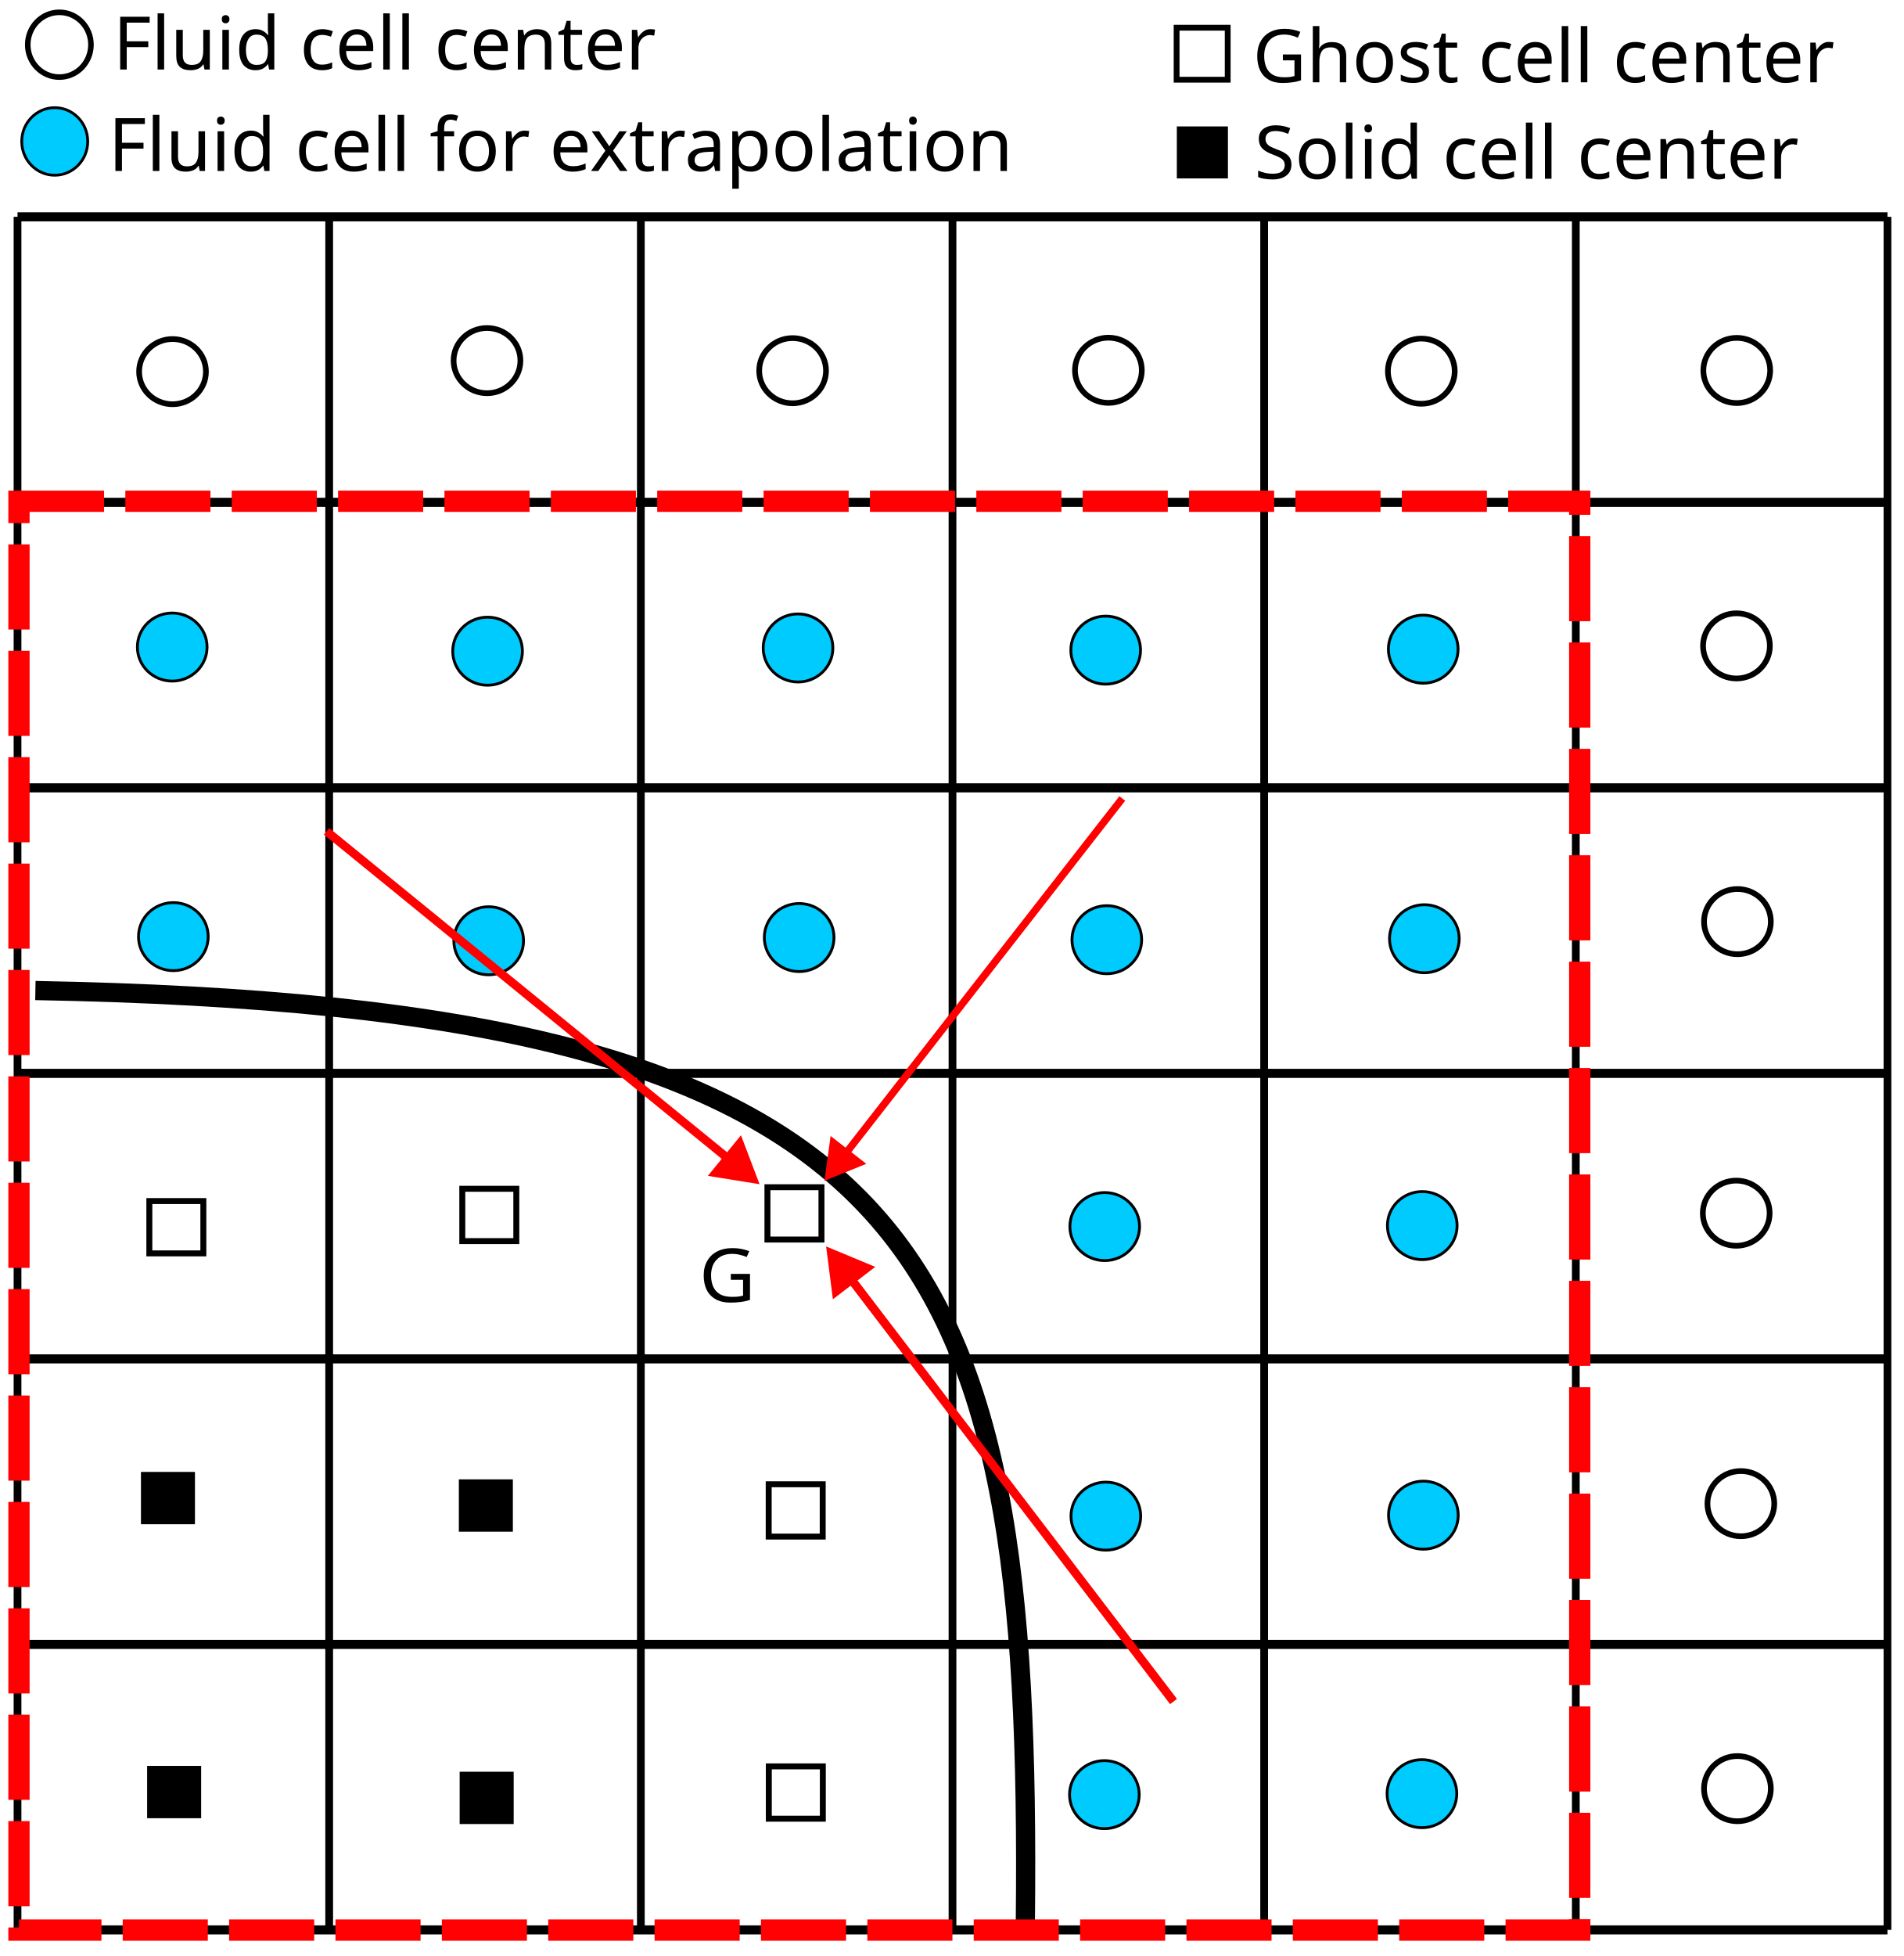
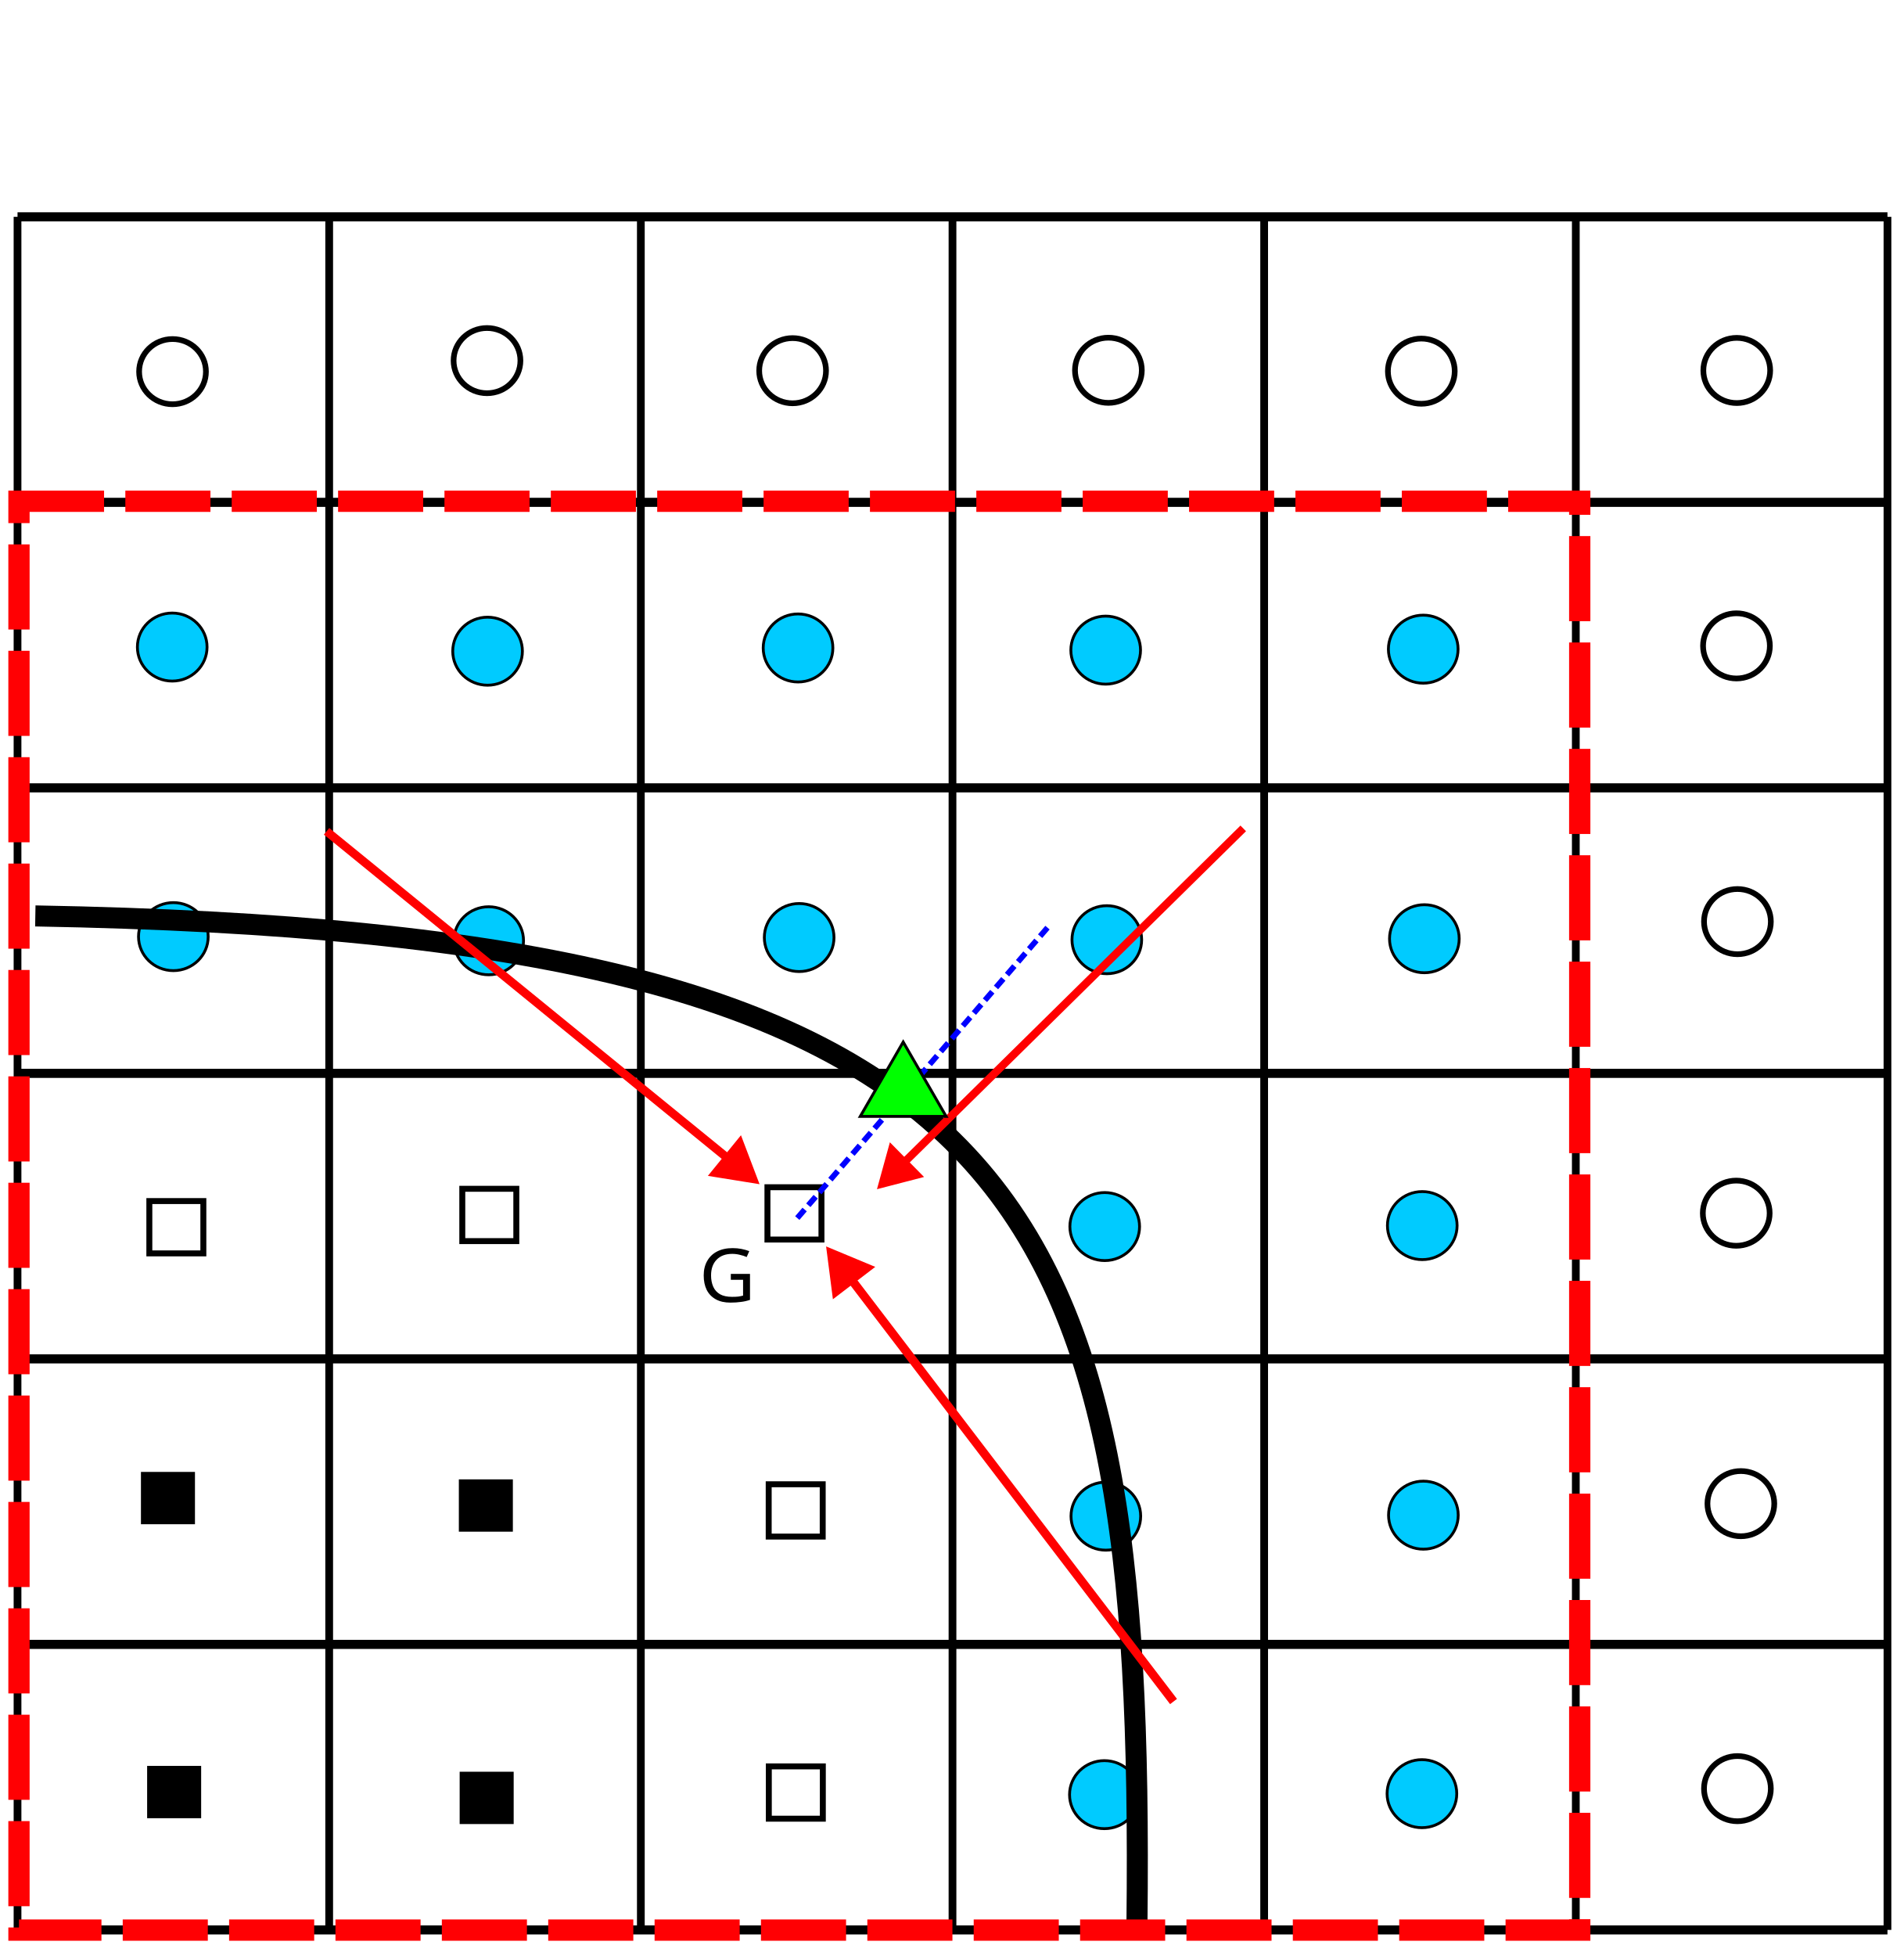
<svg xmlns="http://www.w3.org/2000/svg" width="218mm" height="224mm" viewBox="0 0 218 224" version="1.1" id="svg1">
  <defs id="defs1">
    <rect x="554.725" y="-99.47" width="180.246" height="100.393" id="rect1" />
    <marker style="overflow:visible" id="Triangle" refX="0" refY="0" orient="auto-start-reverse" markerWidth="1" markerHeight="1" viewBox="0 0 1 1" preserveAspectRatio="xMidYMid">
      <path transform="scale(0.5)" style="fill:context-stroke;fill-rule:evenodd;stroke:context-stroke;stroke-width:1pt" d="M 5.77,0 -2.88,5 V -5 Z" id="path135" />
    </marker>
    <marker style="overflow:visible" id="Triangle-1" refX="0" refY="0" orient="auto-start-reverse" markerWidth="1" markerHeight="1" viewBox="0 0 1 1" preserveAspectRatio="xMidYMid">
      <path transform="scale(0.5)" style="fill:context-stroke;fill-rule:evenodd;stroke:context-stroke;stroke-width:1pt" d="M 5.77,0 -2.88,5 V -5 Z" id="path135-0" />
    </marker>
    <marker style="overflow:visible" id="Triangle-8" refX="0" refY="0" orient="auto-start-reverse" markerWidth="1" markerHeight="1" viewBox="0 0 1 1" preserveAspectRatio="xMidYMid">
      <path transform="scale(0.5)" style="fill:context-stroke;fill-rule:evenodd;stroke:context-stroke;stroke-width:1pt" d="M 5.77,0 -2.88,5 V -5 Z" id="path135-5" />
    </marker>
  </defs>
  <g id="layer1">
    <ellipse style="fill:none;stroke:#000000;stroke-width:0.651;stroke-dasharray:none;stroke-opacity:1;paint-order:stroke fill markers" id="path2" cx="19.761" cy="42.56" rx="3.827" ry="3.732" />
    <ellipse style="fill:#00cbff;fill-opacity:1;stroke:#000000;stroke-width:0.651;stroke-dasharray:none;stroke-opacity:1;paint-order:stroke fill markers" id="path2-61" cx="19.727" cy="74.101" rx="3.827" ry="3.732" />
    <ellipse style="fill:#00cbff;fill-opacity:1;stroke:#000000;stroke-width:0.651;stroke-dasharray:none;stroke-opacity:1;paint-order:stroke fill markers" id="path2-61-5" cx="55.847" cy="74.575" rx="3.827" ry="3.732" />
    <ellipse style="fill:#00cbff;fill-opacity:1;stroke:#000000;stroke-width:0.651;stroke-dasharray:none;stroke-opacity:1;paint-order:stroke fill markers" id="path2-61-2" cx="91.408" cy="74.205" rx="3.827" ry="3.732" />
    <ellipse style="fill:#00cbff;fill-opacity:1;stroke:#000000;stroke-width:0.651;stroke-dasharray:none;stroke-opacity:1;paint-order:stroke fill markers" id="path2-61-6" cx="163.019" cy="74.342" rx="3.827" ry="3.732" />
    <ellipse style="fill:#00cbff;fill-opacity:1;stroke:#000000;stroke-width:0.651;stroke-dasharray:none;stroke-opacity:1;paint-order:stroke fill markers" id="path2-61-7" cx="126.647" cy="74.453" rx="3.827" ry="3.732" />
    <ellipse style="fill:#00cbff;fill-opacity:1;stroke:#000000;stroke-width:0.651;stroke-dasharray:none;stroke-opacity:1;paint-order:stroke fill markers" id="path2-61-61" cx="19.856" cy="107.262" rx="3.827" ry="3.732" />
    <ellipse style="fill:#00cbff;fill-opacity:1;stroke:#000000;stroke-width:0.651;stroke-dasharray:none;stroke-opacity:1;paint-order:stroke fill markers" id="path2-61-5-8" cx="55.975" cy="107.736" rx="3.827" ry="3.732" />
    <ellipse style="fill:#00cbff;fill-opacity:1;stroke:#000000;stroke-width:0.651;stroke-dasharray:none;stroke-opacity:1;paint-order:stroke fill markers" id="path2-61-2-7" cx="91.537" cy="107.366" rx="3.827" ry="3.732" />
    <ellipse style="fill:#00cbff;fill-opacity:1;stroke:#000000;stroke-width:0.651;stroke-dasharray:none;stroke-opacity:1;paint-order:stroke fill markers" id="path2-61-6-9" cx="163.148" cy="107.503" rx="3.827" ry="3.732" />
    <ellipse style="fill:#00cbff;fill-opacity:1;stroke:#000000;stroke-width:0.651;stroke-dasharray:none;stroke-opacity:1;paint-order:stroke fill markers" id="path2-61-7-2" cx="126.776" cy="107.615" rx="3.827" ry="3.732" />
    <ellipse style="fill:#00cbff;fill-opacity:1;stroke:#000000;stroke-width:0.651;stroke-dasharray:none;stroke-opacity:1;paint-order:stroke fill markers" id="path2-61-6-7" cx="162.908" cy="140.355" rx="3.827" ry="3.732" />
    <ellipse style="fill:#00cbff;fill-opacity:1;stroke:#000000;stroke-width:0.651;stroke-dasharray:none;stroke-opacity:1;paint-order:stroke fill markers" id="path2-61-7-5" cx="126.536" cy="140.466" rx="3.827" ry="3.732" />
    <ellipse style="fill:#00cbff;fill-opacity:1;stroke:#000000;stroke-width:0.651;stroke-dasharray:none;stroke-opacity:1;paint-order:stroke fill markers" id="path2-61-6-9-9" cx="163.036" cy="173.516" rx="3.827" ry="3.732" />
    <ellipse style="fill:#00cbff;fill-opacity:1;stroke:#000000;stroke-width:0.651;stroke-dasharray:none;stroke-opacity:1;paint-order:stroke fill markers" id="path2-61-7-2-2" cx="126.665" cy="173.628" rx="3.827" ry="3.732" />
    <ellipse style="fill:#00cbff;fill-opacity:1;stroke:#000000;stroke-width:0.651;stroke-dasharray:none;stroke-opacity:1;paint-order:stroke fill markers" id="path2-61-6-9-9-7" cx="162.869" cy="205.41" rx="3.827" ry="3.732" />
    <ellipse style="fill:#00cbff;fill-opacity:1;stroke:#000000;stroke-width:0.651;stroke-dasharray:none;stroke-opacity:1;paint-order:stroke fill markers" id="path2-61-7-2-2-3" cx="126.497" cy="205.522" rx="3.827" ry="3.732" />
    <ellipse style="fill:none;stroke:#000000;stroke-width:0.651;stroke-dasharray:none;stroke-opacity:1;paint-order:stroke fill markers" id="path2-0" cx="55.782" cy="41.298" rx="3.827" ry="3.732" />
    <ellipse style="fill:none;stroke:#000000;stroke-width:0.651;stroke-dasharray:none;stroke-opacity:1;paint-order:stroke fill markers" id="path2-0-1" cx="90.786" cy="42.452" rx="3.827" ry="3.732" />
    <ellipse style="fill:none;stroke:#000000;stroke-width:0.651;stroke-dasharray:none;stroke-opacity:1;paint-order:stroke fill markers" id="path2-0-5" cx="126.957" cy="42.404" rx="3.827" ry="3.732" />
    <ellipse style="fill:none;stroke:#000000;stroke-width:0.651;stroke-dasharray:none;stroke-opacity:1;paint-order:stroke fill markers" id="path2-0-8" cx="162.799" cy="42.506" rx="3.827" ry="3.732" />
    <ellipse style="fill:none;stroke:#000000;stroke-width:0.651;stroke-dasharray:none;stroke-opacity:1;paint-order:stroke fill markers" id="path2-0-3" cx="198.93" cy="42.425" rx="3.827" ry="3.732" />
    <ellipse style="fill:none;stroke:#000000;stroke-width:0.651;stroke-dasharray:none;stroke-opacity:1;paint-order:stroke fill markers" id="path2-61-30-86" cx="198.896" cy="73.966" rx="3.827" ry="3.732" />
    <ellipse style="fill:none;stroke:#000000;stroke-width:0.651;stroke-dasharray:none;stroke-opacity:1;paint-order:stroke fill markers" id="path2-61-3-4-0" cx="198.871" cy="138.933" rx="3.827" ry="3.732" />
    <ellipse style="fill:none;stroke:#000000;stroke-width:0.651;stroke-dasharray:none;stroke-opacity:1;paint-order:stroke fill markers" id="path2-4-4-4" cx="199.4" cy="172.197" rx="3.827" ry="3.732" />
    <ellipse style="fill:none;stroke:#000000;stroke-width:0.651;stroke-dasharray:none;stroke-opacity:1;paint-order:stroke fill markers" id="path2-4-8-4-88" cx="199.006" cy="204.835" rx="3.827" ry="3.732" />
    <ellipse style="fill:none;stroke:#000000;stroke-width:0.651;stroke-dasharray:none;stroke-opacity:1;paint-order:stroke fill markers" id="path2-4-1-4-8" cx="199.007" cy="105.543" rx="3.827" ry="3.732" />
    <rect style="fill:none;fill-opacity:1;stroke:#000000;stroke-width:0.681;stroke-dasharray:none;stroke-opacity:1;paint-order:stroke fill markers" id="rect4" width="6.187" height="5.991" x="87.904" y="135.961" />
    <rect style="fill:#000000;fill-opacity:1;stroke:none;stroke-width:1.098;stroke-dasharray:none;stroke-opacity:1;paint-order:stroke fill markers" id="rect4-6" width="6.187" height="5.991" x="16.144" y="168.563" />
    <text xml:space="preserve" style="font-size:8.467px;line-height:1.25;font-family:sans-serif;letter-spacing:0px;white-space:pre;inline-size:0;stroke-width:0.265" x="228.067" y="90.628" id="text5" transform="matrix(1.057113,0,0,1.006223,-161.0338,57.90278)">
      <tspan id="tspan5" style="font-size:8.467px;stroke-width:0.265" x="228.067" y="90.628">G</tspan>
    </text>
-     <ellipse style="fill:#00cbff;fill-opacity:1;stroke:#000000;stroke-width:0.637;stroke-dasharray:none;stroke-opacity:1;paint-order:stroke fill markers" id="path2-61-6-7-9-0" cx="6.27" cy="16.198" rx="3.62" ry="3.709" />
-     <ellipse style="fill:none;stroke:#000000;stroke-width:0.637;stroke-dasharray:none;stroke-opacity:1;paint-order:stroke fill markers" id="path2-9-8-3" cx="6.798" cy="5.12" rx="3.62" ry="3.709" />
-     <rect style="fill:none;fill-opacity:1;stroke:#000000;stroke-width:0.665;stroke-dasharray:none;stroke-opacity:1;paint-order:stroke fill markers" id="rect4-0-6-6" width="5.852" height="5.954" x="134.77" y="3.174" />
-     <rect style="fill:#000000;fill-opacity:1;stroke:none;stroke-width:1.065;stroke-dasharray:none;stroke-opacity:1;paint-order:stroke fill markers" id="rect4-6-1-1" width="5.852" height="5.954" x="134.796" y="14.478" />
-     <text xml:space="preserve" style="font-size:8.467px;line-height:1.25;font-family:sans-serif;letter-spacing:0px;stroke-width:0.265" x="143.671" y="20.473" id="text6-0">
-       <tspan id="tspan6-6" style="font-size:8.467px;stroke-width:0.265" x="143.671" y="20.473">Solid cell center</tspan>
+     <ellipse style="fill:#00cbff;fill-opacity:1;stroke:#000000;stroke-width:0.637;stroke-dasharray:none;stroke-opacity:1;paint-order:stroke fill markers" id="path2-61-6-7-9-0" cx="226.45" cy="43.936" rx="3.62" ry="3.709" />
+     <ellipse style="fill:none;stroke:#000000;stroke-width:0.637;stroke-dasharray:none;stroke-opacity:1;paint-order:stroke fill markers" id="path2-9-8-3" cx="226.977" cy="32.857" rx="3.62" ry="3.709" />
+     <rect style="fill:none;fill-opacity:1;stroke:#000000;stroke-width:0.665;stroke-dasharray:none;stroke-opacity:1;paint-order:stroke fill markers" id="rect4-0-6-6" width="5.852" height="5.954" x="223.963" y="53.948" />
+     <rect style="fill:#000000;fill-opacity:1;stroke:none;stroke-width:1.065;stroke-dasharray:none;stroke-opacity:1;paint-order:stroke fill markers" id="rect4-6-1-1" width="5.852" height="5.954" x="223.988" y="65.251" />
+     <text xml:space="preserve" style="font-size:8.467px;line-height:1.25;font-family:sans-serif;letter-spacing:0px;stroke-width:0.265" x="232.863" y="71.247" id="text6-0">
+       <tspan id="tspan6-6" style="font-size:8.467px;stroke-width:0.265" x="232.863" y="71.247">Solid cell center</tspan>
    </text>
-     <text xml:space="preserve" style="font-size:8.467px;line-height:1.25;font-family:sans-serif;letter-spacing:0px;stroke-width:0.265" x="143.487" y="9.426" id="text7-3">
-       <tspan id="tspan7-2" style="font-size:8.467px;stroke-width:0.265" x="143.487" y="9.426">Ghost cell center</tspan>
+     <text xml:space="preserve" style="font-size:8.467px;line-height:1.25;font-family:sans-serif;letter-spacing:0px;stroke-width:0.265" x="232.68" y="60.199" id="text7-3">
+       <tspan id="tspan7-2" style="font-size:8.467px;stroke-width:0.265" x="232.68" y="60.199">Ghost cell center</tspan>
    </text>
-     <text xml:space="preserve" style="font-size:8.467px;line-height:1.25;font-family:sans-serif;letter-spacing:0px;stroke-width:0.265" x="12.939" y="7.964" id="text8-0">
-       <tspan id="tspan8-6" style="font-size:8.467px;stroke-width:0.265" x="12.939" y="7.964">Fluid cell center</tspan>
+     <text xml:space="preserve" style="font-size:8.467px;line-height:1.25;font-family:sans-serif;letter-spacing:0px;stroke-width:0.265" x="232.426" y="84.475" id="text7-3-2">
+       <tspan id="tspan7-2-9" style="font-size:8.467px;stroke-width:0.265" x="232.426" y="84.475">Interface point</tspan>
    </text>
-     <text xml:space="preserve" style="font-size:8.467px;line-height:1.25;font-family:sans-serif;letter-spacing:0px;stroke-width:0.265" x="12.392" y="19.582" id="text8-4-1">
-       <tspan id="tspan8-7-5" style="font-size:8.467px;stroke-width:0.265" x="12.392" y="19.582">Fluid cell for extrapolation</tspan>
+     <text xml:space="preserve" style="font-size:8.467px;line-height:1.25;font-family:sans-serif;letter-spacing:0px;stroke-width:0.265" x="232.267" y="98.243" id="text7-3-2-0">
+       <tspan id="tspan7-2-9-6" style="font-size:8.467px;stroke-width:0.265" x="232.267" y="98.243">Extrapolation range</tspan>
+     </text>
+     <text xml:space="preserve" style="font-size:8.467px;line-height:1.25;font-family:sans-serif;letter-spacing:0px;stroke-width:0.265" x="232.002" y="114.912" id="text7-3-2-0-0">
+       <tspan id="tspan7-2-9-6-2" style="font-size:8.467px;stroke-width:0.265" x="232.002" y="114.912">Normal line</tspan>
+     </text>
+     <text xml:space="preserve" style="font-size:8.467px;line-height:1.25;font-family:sans-serif;letter-spacing:0px;stroke-width:0.265" x="233.118" y="35.701" id="text8-0">
+       <tspan id="tspan8-6" style="font-size:8.467px;stroke-width:0.265" x="233.118" y="35.701">Fluid cell center</tspan>
+     </text>
+     <text xml:space="preserve" style="font-size:8.467px;line-height:1.25;font-family:sans-serif;letter-spacing:0px;stroke-width:0.265" x="232.572" y="47.319" id="text8-4-1">
+       <tspan id="tspan8-7-5" style="font-size:8.467px;stroke-width:0.265" x="232.572" y="47.319">Fluid cell for extrapolation</tspan>
    </text>
    <path style="fill:none;stroke:#000000;stroke-width:2.41;stroke-dasharray:none;stroke-dashoffset:0;stroke-opacity:1;paint-order:stroke fill markers" id="rect3" width="97.009" height="75.75" x="213.949" y="81.872" d="M 310.958,81.872 H -271.097 M 310.958,157.623 h -582.055 m 582.055,75.75 h -582.055 m 582.055,75.75 h -582.055 m 582.055,75.75 h -582.055 m 582.055,75.75 H -271.097 M 310.958,536.374 H -271.097 M 310.958,81.872 V 536.374 M 213.949,81.872 V 536.374 M 116.94,81.872 V 536.374 M 19.93,81.872 V 536.374 M -77.079,81.872 V 536.374 M -174.088,81.872 V 536.374 M -271.097,81.872 V 536.374" transform="matrix(0.3679808,0,0,0.4316411,101.7658,-10.50897)" />
-     <path style="fill:none;stroke:#000000;stroke-width:2.198;stroke-linecap:butt;stroke-linejoin:miter;stroke-dasharray:none;stroke-opacity:1;marker-mid:" d="M 4.053,113.434 C 105.711,115.295 118.275,141.604 117.444,220.237" id="path3" />
+     <path style="fill:none;stroke:#000000;stroke-width:2.41;stroke-linecap:butt;stroke-linejoin:miter;stroke-dasharray:none;stroke-opacity:1" d="M 4.046,104.891 C 117.173,106.902 131.156,135.312 130.23,220.227" id="path3" />
    <rect style="fill:none;fill-opacity:1;stroke:#000000;stroke-width:0.681;stroke-dasharray:none;stroke-opacity:1;paint-order:stroke fill markers" id="rect4-64" width="6.187" height="5.991" x="17.106" y="137.546" />
    <rect style="fill:none;fill-opacity:1;stroke:#000000;stroke-width:0.681;stroke-dasharray:none;stroke-opacity:1;paint-order:stroke fill markers" id="rect4-0" width="6.187" height="5.991" x="52.952" y="136.14" />
    <rect style="fill:none;fill-opacity:1;stroke:#000000;stroke-width:0.681;stroke-dasharray:none;stroke-opacity:1;paint-order:stroke fill markers" id="rect4-4" width="6.187" height="5.991" x="88.061" y="202.285" />
    <rect style="fill:none;fill-opacity:1;stroke:#000000;stroke-width:0.681;stroke-dasharray:none;stroke-opacity:1;paint-order:stroke fill markers" id="rect4-46" width="6.187" height="5.991" x="88.047" y="169.977" />
    <rect style="fill:#000000;fill-opacity:1;stroke:none;stroke-width:1.098;stroke-dasharray:none;stroke-opacity:1;paint-order:stroke fill markers" id="rect4-6-4" width="6.187" height="5.991" x="16.853" y="202.23" />
    <rect style="fill:#000000;fill-opacity:1;stroke:none;stroke-width:1.098;stroke-dasharray:none;stroke-opacity:1;paint-order:stroke fill markers" id="rect4-6-48" width="6.187" height="5.991" x="52.65" y="202.898" />
    <rect style="fill:#000000;fill-opacity:1;stroke:none;stroke-width:1.098;stroke-dasharray:none;stroke-opacity:1;paint-order:stroke fill markers" id="rect4-6-9" width="6.187" height="5.991" x="52.557" y="169.416" />
-     <path style="fill:none;stroke:#ff0000;stroke-width:0.842;stroke-linecap:butt;stroke-linejoin:miter;stroke-dasharray:none;stroke-opacity:1;marker-end:url(#Triangle)" d="M 128.547,91.44 96.266,132.866" id="path6" />
+     <path style="fill:none;stroke:#ff0000;stroke-width:0.906;stroke-linecap:butt;stroke-linejoin:miter;stroke-dasharray:none;stroke-opacity:1;marker-end:url(#Triangle)" d="M 142.402,94.866 102.741,133.928" id="path6" />
    <path style="fill:none;stroke:#ff0000;stroke-width:0.992;stroke-linecap:butt;stroke-linejoin:miter;stroke-dasharray:none;stroke-opacity:1;marker-end:url(#Triangle-8)" d="M 134.418,194.857 96.761,145.538" id="path6-6" />
    <path style="fill:none;stroke:#ff0000;stroke-width:0.975;stroke-linecap:butt;stroke-linejoin:miter;stroke-dasharray:none;stroke-opacity:1;marker-end:url(#Triangle-1)" d="M 37.408,95.202 84.316,133.426" id="path6-1" />
    <rect style="fill:none;stroke:#ff0003;stroke-width:2.437;stroke-dasharray:9.747, 2.437;stroke-dashoffset:0;stroke-opacity:1;paint-order:stroke fill markers" id="rect2" width="178.772" height="163.631" x="2.173" y="57.404" />
    <text xml:space="preserve" transform="scale(0.2645833)" id="text1" style="font-size:40px;line-height:1.25;font-family:sans-serif;letter-spacing:0px;white-space:pre;shape-inside:url(#rect1);display:inline" />
+     <path style="fill:none;fill-opacity:1;stroke:#0000ff;stroke-width:0.646;stroke-linecap:butt;stroke-linejoin:miter;stroke-dasharray:1.291, 0.646;stroke-dashoffset:0;stroke-opacity:1" d="M 91.321,139.493 120.116,106.075" id="path1" />
+     <path style="fill:none;fill-opacity:1;stroke:#0000ff;stroke-width:0.978;stroke-linecap:butt;stroke-linejoin:miter;stroke-dasharray:1.956, 0.978;stroke-dashoffset:0;stroke-opacity:1" d="m 219.546,119.751 12.633,-14.106" id="path1-8" />
+     <path style="fill:#00ff00;fill-opacity:1;stroke:#000000;stroke-width:0.959;stroke-dasharray:none;stroke-dashoffset:0;stroke-opacity:1;paint-order:stroke fill markers" id="path5" d="m -13.514,116.694 -13.597,0 6.798,-11.775 z" transform="matrix(0.6820453,0,0,0.6820453,117.3076,48.09763)" />
+     <path style="fill:#00ff00;fill-opacity:1;stroke:#000000;stroke-width:0.959;stroke-dasharray:none;stroke-dashoffset:0;stroke-opacity:1;paint-order:stroke fill markers" id="path5-5" d="m -13.514,116.694 -13.597,0 6.798,-11.775 z" transform="matrix(0.6820453,0,0,0.6820453,240.8358,5.079829)" />
+     <rect style="fill:none;fill-opacity:1;stroke:#ff0000;stroke-width:0.969;stroke-dasharray:1.938, 0.969;stroke-dashoffset:0;stroke-opacity:1;paint-order:stroke fill markers" id="rect5" width="10.078" height="8.677" x="220.816" y="90.453" />
  </g>
</svg>
